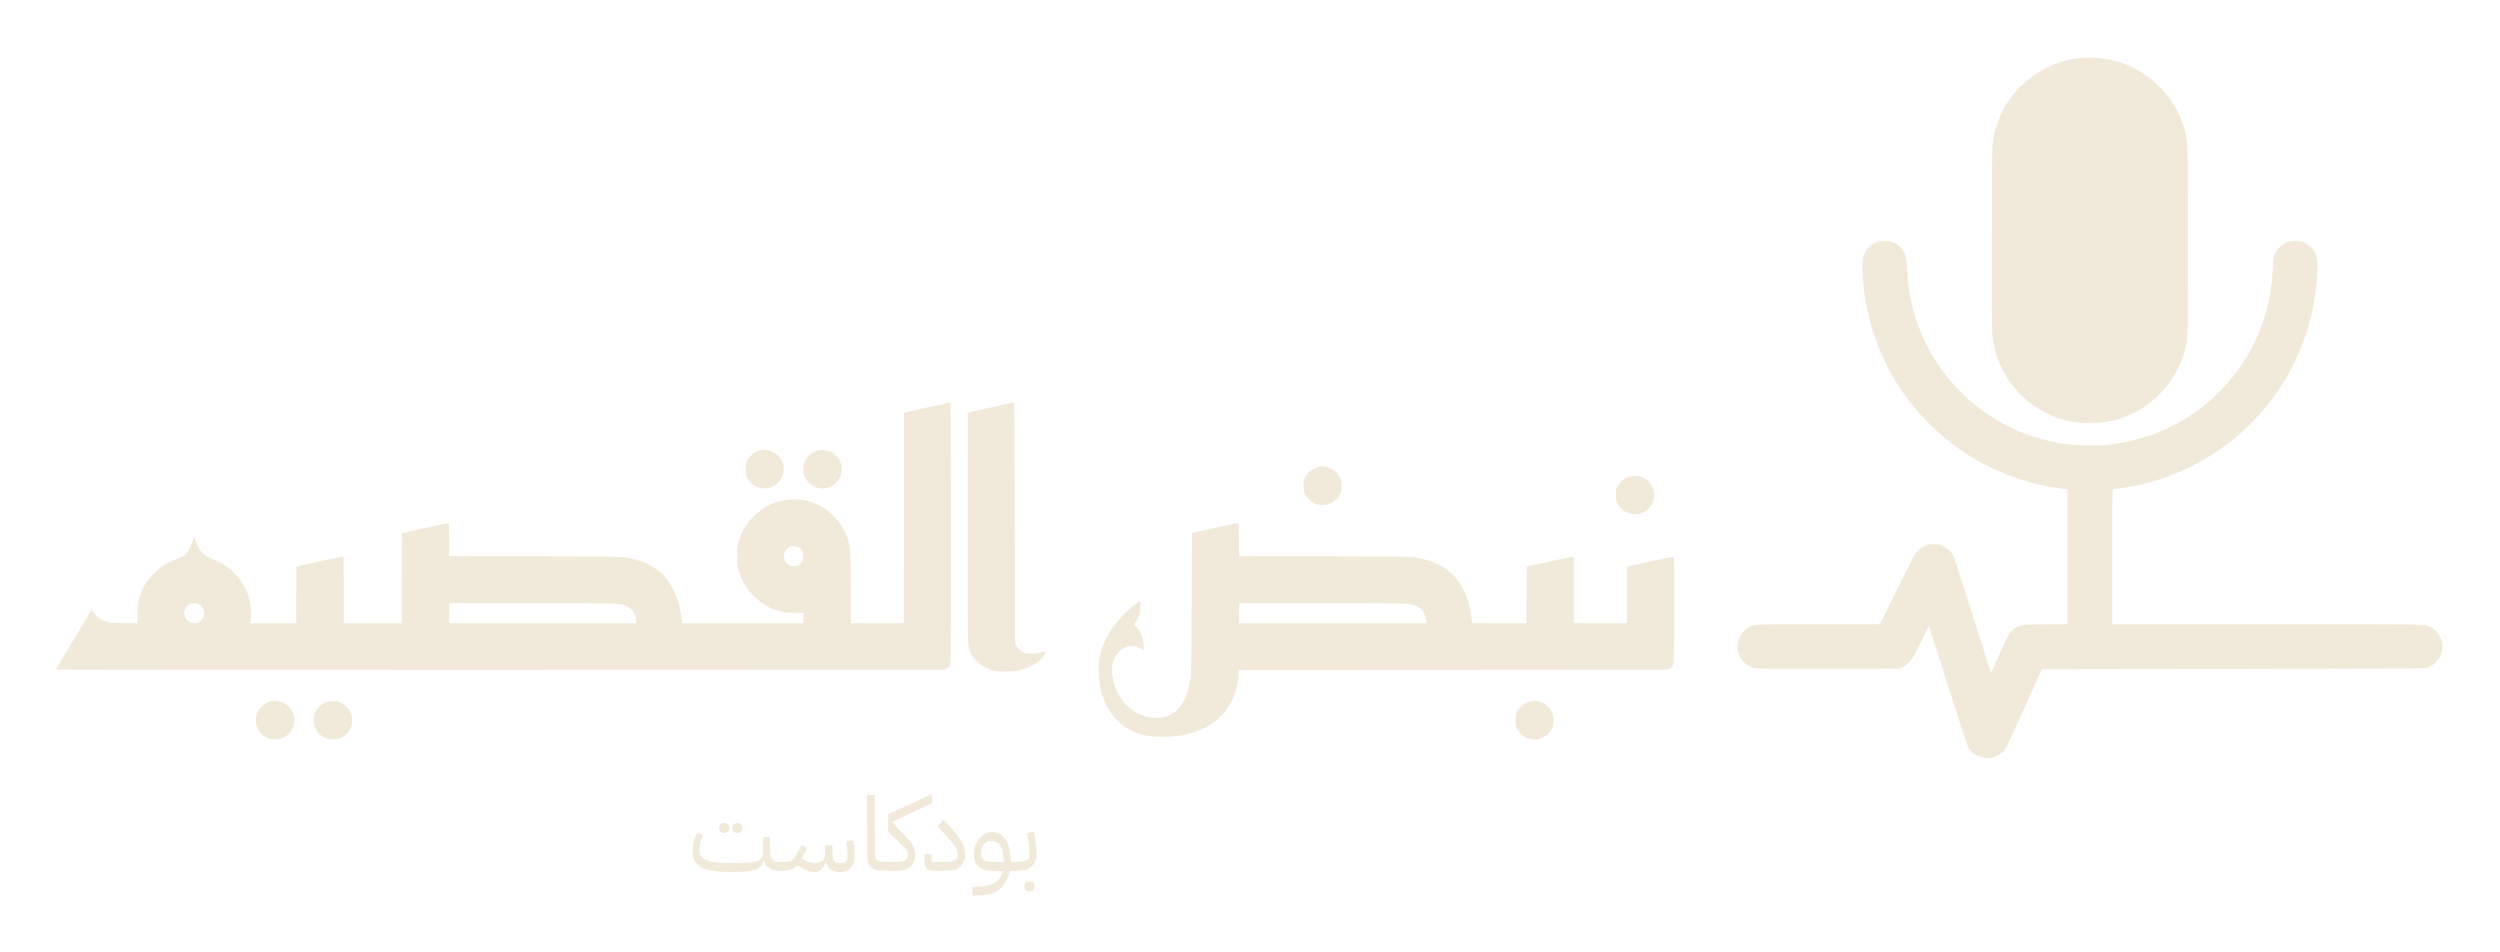
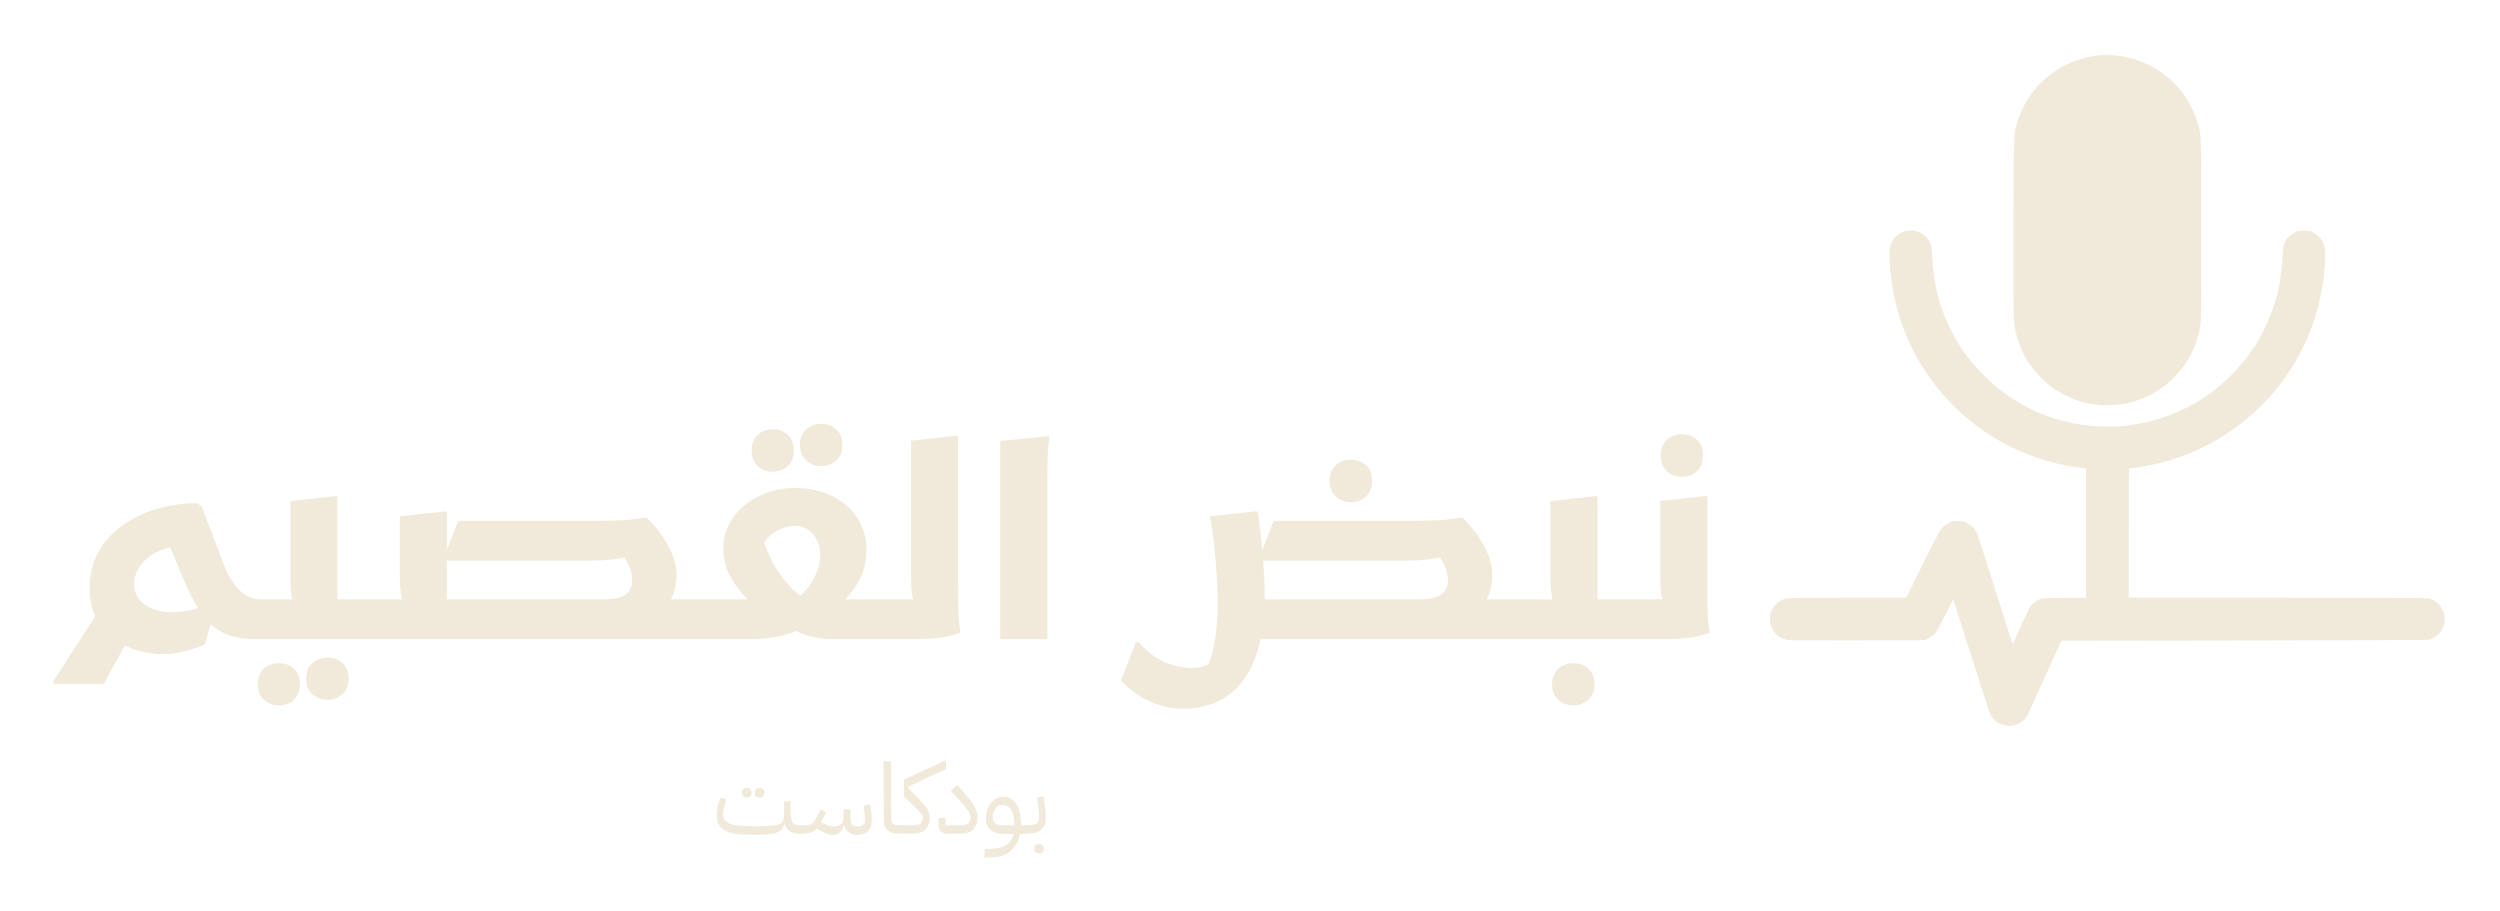
- <svg xmlns="http://www.w3.org/2000/svg" viewBox="450 1679 4481 1705" width="4481" height="1705">
-   <path fill="#F1E9DA" fill-rule="evenodd" d="M 2111.500 2409.373 L 2070.500 2418.514 2070.247 2607.257 L 2069.995 2796 2022.497 2796 L 1975 2796 1974.977 2738.250 C 1974.953 2676.373, 1974.251 2660.794, 1970.954 2649 C 1962.064 2617.191, 1936.400 2589.873, 1905.500 2579.325 C 1884.877 2572.285, 1861.417 2572.398, 1840.054 2579.639 C 1813.647 2588.591, 1787.697 2612.986, 1778.115 2637.868 C 1772.196 2653.239, 1771.528 2657.098, 1771.513 2676 C 1771.502 2691.339, 1771.785 2694.485, 1773.811 2701.482 C 1779.039 2719.545, 1788.893 2735.848, 1802.347 2748.697 C 1816.541 2762.252, 1830.044 2769.971, 1847.989 2774.791 C 1856.255 2777.011, 1859.628 2777.355, 1873.750 2777.423 L 1890 2777.500 1890 2786.750 L 1890 2796 1781.545 2796 L 1673.091 2796 1672.562 2792.750 C 1669.575 2774.404, 1668.652 2769.473, 1666.986 2762.944 C 1661.645 2742.024, 1650.577 2721.463, 1637.981 2709.060 C 1631.642 2702.819, 1619.196 2694.065, 1610.500 2689.730 C 1603.143 2686.063, 1587.249 2681.211, 1574.603 2678.771 C 1563.604 2676.649, 1562.054 2676.626, 1409.250 2676.279 L 1255 2675.928 1255 2646.523 C 1255 2630.350, 1254.662 2616.913, 1254.250 2616.662 C 1253.838 2616.411, 1234.825 2620.326, 1212 2625.363 L 1170.500 2634.520 1170.244 2715.260 L 1169.988 2796 1117.994 2796 L 1066 2796 1066 2736.559 C 1066 2703.866, 1065.662 2676.917, 1065.250 2676.671 C 1064.838 2676.424, 1045.825 2680.344, 1023 2685.380 L 981.500 2694.537 981.241 2745.269 L 980.982 2796 939.656 2796 L 898.331 2796 899.245 2789.750 C 901.486 2774.430, 897.626 2750.168, 890.590 2735.353 C 879.328 2711.637, 859.602 2692.570, 837.500 2684.034 C 814.202 2675.037, 807.983 2668.874, 800.377 2647.250 C 799.361 2644.363, 798.293 2642, 798.002 2642 C 797.711 2642, 796.187 2645.790, 794.614 2650.422 C 790.530 2662.450, 786.146 2669.881, 780.705 2674 C 778.162 2675.925, 771.080 2679.401, 764.968 2681.725 C 748.404 2688.023, 739.232 2693.837, 727.458 2705.500 C 712.362 2720.455, 704.161 2734.265, 698.761 2753.825 C 697 2760.205, 696.630 2764.411, 696.571 2778.750 L 696.500 2796 673.460 2796 C 656.155 2796, 648.980 2795.625, 644.632 2794.492 C 632.314 2791.284, 622.301 2784.698, 616.977 2776.302 L 614.266 2772.027 582.383 2825.146 C 564.847 2854.360, 550.350 2878.656, 550.166 2879.135 C 549.976 2879.630, 893.778 2879.897, 1345.666 2879.753 L 2141.500 2879.500 2146.166 2877.344 C 2148.732 2876.157, 2151.657 2873.927, 2152.666 2872.388 C 2154.432 2869.693, 2154.500 2860.846, 2154.500 2635.127 C 2154.500 2479.632, 2154.163 2400.593, 2153.500 2400.449 C 2152.950 2400.329, 2134.050 2404.345, 2111.500 2409.373 M 2225.500 2409.373 L 2184.500 2418.514 2184.500 2624.507 C 2184.500 2819.738, 2184.595 2830.903, 2186.309 2838.208 C 2188.847 2849.024, 2192.990 2856.704, 2200.008 2863.603 C 2207.577 2871.044, 2216.226 2876.314, 2226.479 2879.731 C 2233.882 2882.199, 2235.810 2882.408, 2251.500 2882.452 C 2264.473 2882.489, 2270.223 2882.081, 2275.773 2880.733 C 2297.995 2875.333, 2315.608 2864.486, 2322.392 2852.022 C 2323.935 2849.186, 2324.976 2846.643, 2324.705 2846.372 C 2324.434 2846.100, 2320.901 2846.906, 2316.856 2848.162 C 2308.455 2850.771, 2293.351 2851.307, 2286.447 2849.241 C 2281.265 2847.691, 2274.556 2841.953, 2271.716 2836.643 L 2269.500 2832.500 2269 2616.583 C 2268.669 2473.857, 2268.161 2400.593, 2267.500 2400.449 C 2266.950 2400.329, 2248.050 2404.345, 2225.500 2409.373 M 1813 2486.390 C 1805.428 2488.074, 1800.148 2491.031, 1795.276 2496.316 C 1787.855 2504.367, 1786.500 2508.024, 1786.500 2520 C 1786.500 2529.741, 1786.712 2530.882, 1789.430 2535.788 C 1803.351 2560.917, 1838.727 2560.581, 1851.221 2535.202 C 1854.149 2529.256, 1854.500 2527.629, 1854.500 2520.021 C 1854.500 2509.671, 1851.652 2502.600, 1844.675 2495.622 C 1839.158 2490.106, 1834.222 2487.512, 1826.535 2486.091 C 1819.660 2484.820, 1820.107 2484.810, 1813 2486.390 M 1917.702 2486.042 C 1902.176 2488.651, 1889.882 2503.282, 1889.697 2519.371 C 1889.583 2529.237, 1891.966 2535.707, 1898.242 2542.575 C 1912.146 2557.788, 1934.009 2558.508, 1948.712 2544.237 C 1959.071 2534.182, 1961.706 2517.224, 1954.971 2503.960 C 1952.575 2499.241, 1946.202 2492.788, 1940.847 2489.657 C 1937.393 2487.637, 1925.410 2484.595, 1923 2485.125 C 1922.725 2485.186, 1920.341 2485.598, 1917.702 2486.042 M 2812.972 2516.359 C 2802.561 2518.602, 2793.106 2526.189, 2788.648 2535.878 C 2785.425 2542.881, 2785.578 2557.614, 2788.944 2564.500 C 2792.453 2571.678, 2800.651 2579.341, 2807.703 2582.037 C 2820.529 2586.938, 2834.760 2584.074, 2844.353 2574.661 C 2852.345 2566.818, 2854.500 2561.581, 2854.500 2550 C 2854.500 2541.644, 2854.167 2539.821, 2851.730 2534.858 C 2846.885 2524.994, 2837.705 2518.156, 2826.535 2516.091 C 2819.678 2514.824, 2820.139 2514.815, 2812.972 2516.359 M 3367.500 2533.974 C 3360.842 2536.618, 3353.129 2543.532, 3349.473 2550.133 C 3346.705 2555.129, 3346.500 2556.225, 3346.500 2566 C 3346.500 2575.051, 3346.822 2577.121, 3348.835 2581 C 3361.361 2605.135, 3393.868 2607.493, 3409.090 2585.370 C 3420.734 2568.445, 3414.211 2544.449, 3395.410 2535.044 C 3388.559 2531.617, 3374.768 2531.089, 3367.500 2533.974 M 2627.500 2625.372 L 2586.500 2634.514 2585.933 2761.507 C 2585.375 2886.636, 2585.335 2888.666, 2583.188 2899.829 C 2578.481 2924.308, 2572.433 2938.380, 2561.816 2949.557 C 2547.696 2964.421, 2529.346 2968.931, 2505.270 2963.455 C 2483.282 2958.454, 2462.713 2941.143, 2451.856 2918.500 C 2442.282 2898.533, 2440.438 2872.845, 2447.536 2858.337 C 2451.350 2850.540, 2460.483 2841.711, 2467.415 2839.118 C 2475.565 2836.068, 2484.277 2836.246, 2490.601 2839.591 C 2493.295 2841.016, 2496.210 2842.816, 2497.079 2843.591 C 2497.947 2844.366, 2498.960 2845, 2499.329 2845 C 2500.619 2845, 2499.987 2830.737, 2498.430 2824.730 C 2496.053 2815.555, 2491.099 2806.225, 2486.464 2802.194 L 2482.362 2798.625 2485.700 2793.563 C 2491.329 2785.025, 2493.216 2778.725, 2493.770 2766.622 L 2494.267 2755.744 2488.384 2759.747 C 2467.349 2774.058, 2444.423 2800.281, 2432.885 2823.228 C 2421.701 2845.473, 2418.386 2860.592, 2419.293 2885.233 C 2420.896 2928.818, 2438.055 2963.284, 2467.913 2982.889 C 2487.664 2995.858, 2509.681 3000.855, 2541.701 2999.634 C 2597.580 2997.504, 2637.678 2975.275, 2657.889 2935.223 C 2664.859 2921.410, 2670 2900.887, 2670 2886.875 L 2670 2880.013 3053.750 2879.756 L 3437.500 2879.500 3442.166 2877.344 C 3451.221 2873.158, 3450.464 2882.278, 3450.774 2773.619 C 3450.925 2720.835, 3450.700 2677.317, 3450.274 2676.913 C 3449.848 2676.508, 3430.825 2680.304, 3408 2685.348 L 3366.500 2694.520 3366.241 2745.260 L 3365.982 2796 3318.491 2796 L 3271 2796 3271 2736.559 C 3271 2703.866, 3270.662 2676.913, 3270.250 2676.662 C 3269.838 2676.411, 3250.825 2680.326, 3228 2685.363 L 3186.500 2694.520 3186.241 2745.260 L 3185.982 2796 3137.536 2796 L 3089.091 2796 3088.562 2792.750 C 3085.575 2774.404, 3084.652 2769.473, 3082.986 2762.944 C 3072.690 2722.615, 3048.471 2695.856, 3011.603 2684.076 C 3006.159 2682.336, 2996.709 2679.949, 2990.603 2678.771 C 2979.604 2676.649, 2978.054 2676.626, 2825.265 2676.279 L 2671.030 2675.928 2670.765 2646.297 C 2670.597 2627.571, 2670.132 2616.586, 2669.500 2616.449 C 2668.950 2616.329, 2650.050 2620.345, 2627.500 2625.372 M 1865.500 2659.432 C 1858.405 2662.894, 1855.009 2668.211, 1855.004 2675.864 C 1854.999 2682.391, 1857.606 2687.506, 1862.726 2691.015 C 1865.686 2693.042, 1867.559 2693.495, 1872.997 2693.497 C 1878.788 2693.500, 1880.138 2693.127, 1883.431 2690.618 C 1888.168 2687.008, 1890 2682.704, 1890 2675.180 C 1890 2668.733, 1887.855 2664.428, 1882.763 2660.657 C 1879.234 2658.042, 1869.730 2657.368, 1865.500 2659.432 M 790.459 2761.880 C 776.561 2768.193, 776.515 2787.789, 790.384 2794.087 C 800.904 2798.864, 812.057 2794.013, 815.039 2783.362 C 819.390 2767.819, 805.024 2755.264, 790.459 2761.880 M 1255 2778 L 1255 2796 1422.905 2796 L 1590.810 2796 1590.306 2791.750 C 1588.648 2777.754, 1582.052 2768.399, 1571.122 2764.543 C 1558.281 2760.012, 1558.067 2760.007, 1402.250 2760.003 L 1255 2760 1255 2778 M 2671 2778 L 2671 2796 2838.905 2796 L 3006.810 2796 3006.306 2791.750 C 3004.648 2777.754, 2998.052 2768.399, 2987.122 2764.543 C 2974.281 2760.012, 2974.067 2760.007, 2818.250 2760.003 L 2671 2760 2671 2778 M 936.702 2936.042 C 915.575 2939.592, 902.529 2964.144, 911.419 2983.623 C 921.740 3006.236, 950.313 3011.493, 967.833 2994.002 C 978.090 2983.761, 980.644 2967.102, 973.971 2953.960 C 971.575 2949.241, 965.202 2942.788, 959.847 2939.657 C 956.393 2937.637, 944.410 2934.595, 942 2935.125 C 941.725 2935.186, 939.341 2935.598, 936.702 2936.042 M 1040.054 2936.126 C 1029.927 2937.825, 1019.914 2945.799, 1015.097 2956 C 1012.934 2960.582, 1012.500 2962.923, 1012.502 2970.024 C 1012.503 2977.665, 1012.849 2979.251, 1015.842 2985.331 C 1021.820 2997.475, 1033.395 3004.368, 1047.652 3004.276 C 1056.637 3004.219, 1064.458 3000.905, 1071.176 2994.311 C 1081.265 2984.408, 1084.293 2968.890, 1078.579 2956.377 C 1071.606 2941.106, 1056.791 2933.318, 1040.054 2936.126 M 3193 2936.390 C 3185.428 2938.074, 3180.148 2941.031, 3175.276 2946.316 C 3167.855 2954.367, 3166.500 2958.024, 3166.500 2970 C 3166.500 2979.741, 3166.712 2980.882, 3169.430 2985.788 C 3180.901 3006.494, 3207.700 3010.812, 3224.319 2994.632 C 3231.585 2987.559, 3234.501 2980.498, 3234.495 2970 C 3234.488 2959.668, 3231.633 2952.581, 3224.675 2945.622 C 3219.158 2940.106, 3214.222 2937.512, 3206.535 2936.091 C 3199.660 2934.820, 3200.107 2934.810, 3193 2936.390" />
+ <svg xmlns="http://www.w3.org/2000/svg" viewBox="350 1679 4680 1705" width="4680" height="1705">
+   <path fill="#F1E9DA" fill-rule="nonzero" d="M601.0 2856.0 544.0 2959.5H450.0V2954.0L548.5 2801.5ZM829.5 2875.5Q795.0 2875.5 772.0 2865.5Q749.0 2855.5 733.0 2835.0Q717.0 2814.5 701.5 2782.0L663.5 2691.5L696.5 2700.0Q675.0 2700.5 657.2 2706.8Q639.5 2713.0 627.0 2723.0Q614.5 2733.0 607.8 2745.8Q601.0 2758.5 601.0 2772.0Q601.0 2789.5 610.8 2801.2Q620.5 2813.0 636.5 2819.0Q652.5 2825.0 670.5 2825.0Q692.5 2825.0 712.2 2820.0Q732.0 2815.0 744.0 2809.0L754.0 2814.0L733.5 2885.5Q713.5 2894.0 693.0 2898.8Q672.5 2903.5 655.0 2903.5Q638.5 2903.5 620.0 2899.8Q601.5 2896.0 583.2 2887.2Q565.0 2878.5 550.2 2864.2Q535.5 2850.0 526.8 2829.0Q518.0 2808.0 518.0 2779.5Q518.0 2740.0 535.2 2710.5Q552.5 2681.0 581.5 2661.0Q610.5 2641.0 646.0 2631.0Q681.5 2621.0 718.0 2621.0L727.5 2626.5L769.0 2736.0Q781.5 2768.0 798.8 2784.5Q816.0 2801.0 839.5 2801.0V2865.5ZM839.5 2801.0H933.5L904.0 2814.5Q898.0 2808.5 895.8 2794.2Q893.5 2780.0 893.5 2759.0V2617.0L976.0 2608.0H981.5V2837.0L946.0 2801.0H1046.0V2865.5L1036.0 2875.5H829.5V2811.0ZM923.0 2949.5Q923.0 2930.5 934.8 2920.2Q946.5 2910.0 963.0 2910.0Q979.5 2910.0 991.0 2920.2Q1002.5 2930.5 1002.5 2949.5Q1002.5 2968.0 991.0 2978.5Q979.5 2989.0 963.0 2989.0Q946.5 2989.0 934.8 2978.5Q923.0 2968.0 923.0 2949.5ZM832.5 2959.5Q832.5 2941.0 844.0 2930.8Q855.5 2920.5 872.5 2920.5Q889.0 2920.5 900.2 2930.8Q911.5 2941.0 911.5 2959.5Q911.5 2978.5 900.2 2989.0Q889.0 2999.5 872.0 2999.5Q855.5 2999.5 844.0 2989.0Q832.5 2978.5 832.5 2959.5ZM1463.0 2875.5V2801.0H1672.0V2865.5L1662.0 2875.5ZM1174.5 2801.0H1477.0Q1508.5 2801.0 1521.0 2792.0Q1533.5 2783.0 1533.5 2765.0Q1533.5 2750.0 1526.8 2736.2Q1520.0 2722.5 1511.0 2713.5L1547.5 2716.5Q1526.5 2721.5 1511.5 2724.0Q1496.5 2726.5 1483.8 2727.5Q1471.0 2728.5 1455.5 2728.5H1179.0L1207.5 2654.0H1470.5Q1494.0 2654.0 1516.8 2652.8Q1539.5 2651.5 1554.5 2648.0H1560.5Q1573.0 2659.5 1585.8 2676.8Q1598.5 2694.0 1607.5 2714.5Q1616.5 2735.0 1616.5 2756.0Q1616.5 2779.0 1606.8 2799.5Q1597.0 2820.0 1573.0 2836.5L1557.5 2864.0Q1544.0 2869.5 1526.5 2872.5Q1509.0 2875.5 1487.0 2875.5H1174.5ZM1046.0 2801.0H1138.5L1109.0 2814.5Q1103.5 2808.5 1101.0 2794.2Q1098.5 2780.0 1098.5 2759.0V2645.5L1181.5 2636.5H1186.5V2837.5L1151.0 2801.0H1252.5V2865.5L1242.5 2875.5H1036.0V2811.0ZM1838.0 2592.5Q1878.0 2592.5 1908.2 2607.8Q1938.5 2623.0 1955.2 2649.2Q1972.0 2675.5 1972.0 2707.5Q1972.0 2744.0 1955.2 2771.2Q1938.5 2798.5 1912.0 2820.0L1894.0 2801.0H2012.5V2865.5L2002.5 2875.5H1913.5Q1879.0 2875.5 1854.8 2866.5Q1830.5 2857.5 1812.5 2841.0L1877.0 2839.0Q1850.0 2859.0 1819.5 2867.2Q1789.0 2875.5 1752.5 2875.5H1662.0V2811.0L1672.0 2801.0H1790.0L1770.5 2820.0Q1742.5 2797.5 1723.2 2768.5Q1704.0 2739.5 1704.0 2705.5Q1704.0 2681.5 1714.5 2661.0Q1725.0 2640.5 1743.5 2625.2Q1762.0 2610.0 1786.2 2601.2Q1810.5 2592.5 1838.0 2592.5ZM1764.0 2723.5 1772.0 2658.5Q1776.5 2687.0 1786.5 2710.8Q1796.5 2734.5 1809.2 2752.5Q1822.0 2770.5 1834.5 2782.5Q1847.0 2794.5 1856.5 2800.0L1830.0 2807.0Q1846.0 2798.0 1858.5 2783.8Q1871.0 2769.5 1878.2 2752.2Q1885.5 2735.0 1885.5 2717.5Q1885.5 2703.5 1880.0 2691.2Q1874.5 2679.0 1863.5 2671.2Q1852.5 2663.5 1837.0 2663.5Q1824.5 2663.5 1811.0 2669.2Q1797.5 2675.0 1785.2 2688.0Q1773.0 2701.0 1764.0 2723.5ZM1887.0 2551.5Q1871.0 2551.5 1859.2 2541.0Q1847.5 2530.5 1847.5 2512.0Q1847.5 2493.0 1859.2 2482.8Q1871.0 2472.5 1887.0 2472.5Q1904.0 2472.5 1915.5 2482.8Q1927.0 2493.0 1927.0 2512.0Q1927.0 2530.5 1915.5 2541.0Q1904.0 2551.5 1887.0 2551.5ZM1796.5 2562.0Q1780.0 2562.0 1768.5 2551.5Q1757.0 2541.0 1757.0 2522.5Q1757.0 2503.5 1768.5 2493.0Q1780.0 2482.5 1796.5 2482.5Q1813.0 2482.5 1824.5 2493.0Q1836.0 2503.5 1836.0 2522.5Q1836.0 2541.0 1824.5 2551.5Q1813.0 2562.0 1796.5 2562.0ZM1992.5 2875.5V2811.0L2002.5 2801.0H2095.0L2066.0 2814.5Q2060.0 2808.5 2057.8 2794.2Q2055.5 2780.0 2055.5 2759.0V2504.0L2138.0 2495.0H2143.5V2782.5Q2143.5 2792.5 2143.8 2807.2Q2144.0 2822.0 2144.8 2836.2Q2145.5 2850.5 2147.5 2859.5V2863.5Q2132.5 2869.5 2111.0 2872.5Q2089.5 2875.5 2058.0 2875.5ZM2222.5 2504.5 2313.0 2495.5 2314.5 2499.5Q2312.5 2508.5 2311.8 2522.0Q2311.0 2535.5 2310.8 2549.5Q2310.5 2563.5 2310.5 2573.5V2875.5H2222.5ZM2990.0 2875.5V2801.0H3198.5V2865.5L3188.5 2875.5ZM2701.5 2801.0H3003.5Q3035.0 2801.0 3047.8 2792.0Q3060.5 2783.0 3060.5 2765.0Q3060.5 2750.0 3053.5 2736.2Q3046.5 2722.5 3038.0 2713.5L3074.5 2716.5Q3053.5 2721.5 3038.5 2724.0Q3023.5 2726.5 3010.5 2727.5Q2997.5 2728.5 2982.5 2728.5H2705.5L2734.5 2654.0H2997.0Q3021.0 2654.0 3043.8 2652.8Q3066.5 2651.5 3081.5 2648.0H3087.5Q3100.0 2659.5 3112.8 2676.8Q3125.5 2694.0 3134.5 2714.5Q3143.5 2735.0 3143.5 2756.0Q3143.5 2779.0 3133.8 2799.5Q3124.0 2820.0 3100.0 2836.5L3084.5 2864.0Q3071.0 2869.5 3053.2 2872.5Q3035.5 2875.5 3014.0 2875.5H2701.5ZM2878.5 2619.0Q2862.5 2619.0 2850.8 2608.5Q2839.0 2598.0 2839.0 2579.0Q2839.0 2560.0 2850.8 2549.8Q2862.5 2539.5 2878.5 2539.5Q2895.5 2539.5 2907.0 2549.8Q2918.5 2560.0 2918.5 2579.0Q2918.5 2598.0 2907.0 2608.5Q2895.5 2619.0 2878.5 2619.0ZM2482.0 2881.5Q2497.0 2899.0 2514.0 2909.8Q2531.0 2920.5 2548.8 2925.0Q2566.5 2929.5 2582.0 2929.5Q2596.5 2929.5 2607.5 2924.5Q2618.5 2919.5 2625.5 2918.0L2604.0 2938.0Q2612.5 2925.5 2618.2 2905.2Q2624.0 2885.0 2626.8 2859.8Q2629.5 2834.5 2629.5 2808.0Q2629.5 2781.0 2627.5 2752.0Q2625.5 2723.0 2622.5 2695.5Q2619.5 2668.0 2615.0 2645.5L2699.0 2636.5H2704.5Q2711.0 2684.0 2714.2 2723.8Q2717.5 2763.5 2717.5 2794.5Q2717.5 2850.0 2706.2 2890.2Q2695.0 2930.5 2674.8 2956.0Q2654.5 2981.5 2626.8 2993.5Q2599.0 3005.5 2566.0 3005.5Q2540.5 3005.5 2520.0 2998.8Q2499.5 2992.0 2484.5 2982.5Q2469.5 2973.0 2460.5 2964.5Q2451.5 2956.0 2448.5 2952.5L2476.5 2881.5ZM3198.5 2801.0H3292.5L3263.0 2814.5Q3257.0 2808.5 3254.8 2794.2Q3252.5 2780.0 3252.5 2759.0V2617.0L3335.0 2608.0H3340.5V2837.0L3305.0 2801.0H3405.0V2865.5L3395.0 2875.5H3188.5V2811.0ZM3255.5 2960.0Q3255.5 2941.0 3267.2 2930.8Q3279.0 2920.5 3295.5 2920.5Q3312.0 2920.5 3323.5 2930.8Q3335.0 2941.0 3335.0 2960.0Q3335.0 2978.5 3323.5 2989.0Q3312.0 2999.5 3295.5 2999.5Q3279.0 2999.5 3267.2 2989.0Q3255.5 2978.5 3255.5 2960.0ZM3395.0 2875.5V2811.0L3405.0 2801.0H3497.5L3468.5 2814.5Q3462.5 2808.5 3460.2 2793.5Q3458.0 2778.5 3458.0 2757.5V2617.0L3540.5 2608.0H3546.0V2782.5Q3546.0 2792.5 3546.2 2807.2Q3546.5 2822.0 3547.2 2836.2Q3548.0 2850.5 3550.0 2859.5V2863.5Q3535.0 2869.5 3513.5 2872.5Q3492.0 2875.5 3460.5 2875.5ZM3498.5 2571.5Q3482.0 2571.5 3470.5 2561.0Q3459.0 2550.5 3459.0 2531.5Q3459.0 2512.5 3470.5 2502.2Q3482.0 2492.0 3498.5 2492.0Q3515.0 2492.0 3526.5 2502.2Q3538.0 2512.5 3538.0 2531.5Q3538.0 2550.5 3526.5 2561.0Q3515.0 2571.5 3498.5 2571.5Z" />
  <path fill="#F1E9DA" fill-rule="evenodd" d="M 2081.250 3120.220 L 2042 3138.363 2042 3154.103 L 2042 3169.843 2057.569 3184.671 C 2066.131 3192.827, 2074.093 3201.043, 2075.261 3202.929 C 2078.316 3207.863, 2078.169 3215.111, 2074.942 3218.610 C 2070.470 3223.459, 2067.640 3224, 2046.782 3223.998 C 2025.669 3223.997, 2021.860 3223.166, 2019.279 3218 C 2018.325 3216.092, 2018.026 3202.305, 2018.015 3159.750 L 2018 3104 2010.962 3104 L 2003.924 3104 2004.228 3162.750 C 2004.508 3216.850, 2004.677 3221.877, 2006.362 3226.257 C 2008.403 3231.561, 2013.124 3236.011, 2018.789 3237.974 C 2024.251 3239.865, 2060.574 3240.576, 2068.275 3238.942 C 2087.769 3234.805, 2096.027 3214.397, 2086.324 3194.339 C 2084.161 3189.867, 2079.421 3184.339, 2066.075 3170.725 C 2056.225 3160.677, 2049.052 3152.600, 2049.575 3152.146 C 2050.084 3151.703, 2066.363 3143.988, 2085.750 3135 L 2121 3118.659 2121 3110.330 C 2121 3105.748, 2120.887 3102.017, 2120.750 3102.038 C 2120.613 3102.059, 2102.838 3110.241, 2081.250 3120.220 M 2135.501 3154.250 L 2129.909 3159.500 2145.370 3176.387 C 2153.874 3185.674, 2162.013 3195.446, 2163.458 3198.101 C 2169.120 3208.503, 2167.590 3218.469, 2159.788 3222.010 C 2156.064 3223.700, 2153.171 3223.959, 2137.796 3223.978 L 2120.091 3224 2119.796 3217.250 L 2119.500 3210.500 2113.250 3210.202 L 2107 3209.905 2107 3219.551 C 2107 3231.602, 2108.418 3235.056, 2114.595 3238.046 C 2118.733 3240.049, 2120.221 3240.158, 2138.752 3239.815 C 2156.848 3239.480, 2158.937 3239.254, 2163.727 3237.111 C 2177.206 3231.083, 2182.892 3216.544, 2178.451 3199.460 C 2175.710 3188.916, 2169.610 3179.774, 2151.622 3159.250 C 2146.681 3153.613, 2142.291 3149, 2141.866 3149 C 2141.441 3149, 2138.577 3151.363, 2135.501 3154.250 M 1741.455 3156.455 C 1739.648 3158.261, 1739 3159.990, 1739 3163 C 1739 3168.629, 1742.371 3172, 1748 3172 C 1753.629 3172, 1757 3168.629, 1757 3163 C 1757 3157.371, 1753.629 3154, 1748 3154 C 1744.990 3154, 1743.261 3154.648, 1741.455 3156.455 M 1765.635 3156.073 C 1763.430 3157.807, 1763 3158.944, 1763 3163.034 C 1763 3166.775, 1763.514 3168.401, 1765.189 3169.961 C 1767.847 3172.438, 1774.541 3172.710, 1777.738 3170.471 C 1780.132 3168.794, 1781.575 3163.386, 1780.517 3160.053 C 1778.643 3154.149, 1770.760 3152.041, 1765.635 3156.073 M 2220.995 3171.296 C 2214.052 3173.254, 2207.287 3178.489, 2202.874 3185.317 C 2197.798 3193.169, 2195.705 3200.527, 2195.710 3210.500 C 2195.716 3223.836, 2200.697 3232.252, 2211.500 3237.177 C 2215.806 3239.140, 2218.680 3239.529, 2232.202 3239.978 L 2247.903 3240.500 2245.502 3246.400 C 2239.679 3260.710, 2228.168 3266.992, 2206 3267.956 L 2193.500 3268.500 2193.208 3276.250 L 2192.916 3284 2203.208 3283.983 C 2215.207 3283.962, 2224.584 3282.202, 2232.411 3278.499 C 2243.912 3273.058, 2253.878 3260.755, 2258.030 3246.871 L 2260.013 3240.241 2272.256 3239.741 C 2287.054 3239.137, 2293.142 3237.388, 2299.294 3231.972 C 2306.422 3225.698, 2308.343 3219.539, 2307.705 3205 C 2307.275 3195.191, 2304.360 3171.166, 2303.481 3170.181 C 2303.147 3169.808, 2291.844 3171.823, 2291.317 3172.350 C 2291.120 3172.546, 2291.911 3178.511, 2293.073 3185.604 C 2296.026 3203.621, 2296.134 3213.966, 2293.410 3217.663 C 2289.962 3222.343, 2286.582 3223.406, 2273.815 3223.824 L 2262.129 3224.207 2261.617 3220.853 C 2261.336 3219.009, 2260.861 3214.350, 2260.562 3210.500 C 2259.147 3192.293, 2251.336 3177.690, 2240.432 3172.867 C 2234.909 3170.424, 2226.497 3169.744, 2220.995 3171.296 M 1696.990 3177.750 C 1693.191 3187.889, 1691.740 3195.281, 1691.737 3204.500 C 1691.733 3216.587, 1694.228 3223.222, 1701.104 3229.404 C 1710.774 3238.098, 1723.105 3240.962, 1754 3241.690 C 1797.884 3242.725, 1813.287 3238.601, 1817.076 3224.803 L 1818.258 3220.500 1820.033 3224.621 C 1824.791 3235.665, 1835.799 3240.655, 1853.419 3239.755 C 1864.457 3239.192, 1871.975 3236.785, 1875.967 3232.535 L 1878.131 3230.232 1888.816 3235.687 C 1904.188 3243.535, 1914.302 3244.186, 1921.580 3237.795 C 1925.181 3234.634, 1929 3228.326, 1929 3225.540 C 1929 3222.589, 1930.692 3224.028, 1931.878 3227.987 C 1934.420 3236.473, 1943.936 3242, 1956.003 3242 C 1964.170 3242, 1970.173 3239.621, 1974.874 3234.521 C 1981.656 3227.163, 1983.168 3218.268, 1980.994 3198.500 C 1979.479 3184.720, 1979.623 3185.043, 1975.247 3185.628 C 1966.329 3186.822, 1966.675 3186.524, 1967.479 3192.300 C 1968.983 3203.106, 1969.606 3214.625, 1968.869 3218 C 1968.449 3219.925, 1966.931 3222.512, 1965.497 3223.750 C 1963.304 3225.642, 1961.743 3225.995, 1955.694 3225.968 C 1951.325 3225.949, 1947.817 3225.418, 1946.761 3224.616 C 1943.324 3222.006, 1942 3216.560, 1942 3205.032 L 1942 3194 1935.608 3194 L 1929.216 3194 1928.853 3205.433 C 1928.548 3215.053, 1928.162 3217.314, 1926.424 3219.683 C 1920.414 3227.876, 1904.647 3228.258, 1891.458 3220.528 L 1886.897 3217.855 1891.448 3209.437 C 1893.952 3204.807, 1896 3200.572, 1896 3200.026 C 1896 3199.480, 1893.832 3197.935, 1891.182 3196.592 L 1886.364 3194.151 1881.036 3204.325 C 1871.103 3223.294, 1870.068 3224, 1852.180 3224 C 1841.455 3224, 1839.964 3223.777, 1836.898 3221.713 C 1831.287 3217.936, 1830.627 3215.434, 1830.178 3196.250 L 1829.773 3179 1824 3179 L 1818.227 3179 1817.846 3196.450 C 1817.410 3216.445, 1816.955 3217.714, 1808.755 3221.829 C 1804.744 3223.841, 1801.697 3224.297, 1786.307 3225.188 C 1761.498 3226.625, 1733.817 3225.675, 1723.500 3223.033 C 1714.440 3220.713, 1708.543 3217.084, 1705.548 3211.986 C 1702.357 3206.555, 1702.903 3195.905, 1706.948 3184.648 C 1708.697 3179.779, 1709.987 3175.682, 1709.814 3175.543 C 1709.489 3175.281, 1699.838 3172, 1699.394 3172 C 1699.256 3172, 1698.174 3174.588, 1696.990 3177.750 M 2221.214 3186.659 C 2219.957 3186.928, 2217.189 3188.803, 2215.064 3190.824 C 2208.224 3197.332, 2205.962 3211.382, 2210.711 3217.864 C 2214.529 3223.076, 2218.082 3223.997, 2234.367 3223.998 L 2249.235 3224 2248.537 3216.250 C 2247.181 3201.204, 2244.059 3193.635, 2237.299 3189.003 C 2233.878 3186.658, 2226.344 3185.561, 2221.214 3186.659 M 2289.695 3260.111 C 2287.088 3261.627, 2285.794 3265.822, 2286.551 3270.300 C 2287.101 3273.556, 2287.789 3274.432, 2290.784 3275.683 C 2294.825 3277.372, 2299.429 3276.826, 2302.184 3274.333 C 2304.918 3271.859, 2304.689 3263.720, 2301.811 3261.039 C 2299.400 3258.793, 2292.826 3258.289, 2289.695 3260.111" />
-   <g transform="translate(2196.0 1038.0) scale(1.0)">
+   <g transform="translate(2295.0 1038.0) scale(1.0)">
    <path fill="#F1E9DA" fill-rule="evenodd" d="M 1622.500 1073.323 C 1611.654 1076.097, 1601.683 1083.852, 1596.876 1093.251 C 1592.671 1101.474, 1591.690 1108.440, 1592.335 1125.500 C 1594.528 1183.526, 1607.666 1236.856, 1632.564 1288.788 C 1641.771 1307.992, 1647.866 1318.754, 1659.697 1336.690 C 1675.260 1360.286, 1688.099 1376.073, 1709.428 1397.842 C 1754.437 1443.781, 1807.502 1477.067, 1869.649 1498.345 C 1892.629 1506.212, 1921.794 1513.119, 1944 1515.952 C 1948.675 1516.549, 1954.188 1517.293, 1956.250 1517.606 L 1960 1518.176 1960 1639.036 L 1960 1759.896 1919.250 1760.219 C 1881.373 1760.519, 1878.158 1760.681, 1873.644 1762.521 C 1867.111 1765.184, 1858.188 1772.525, 1854.774 1778.047 C 1852.529 1781.679, 1830.249 1829.991, 1824.404 1843.904 C 1823.617 1845.775, 1822.773 1847.106, 1822.527 1846.860 C 1822.281 1846.615, 1807.892 1801.433, 1790.550 1746.457 C 1773.209 1691.481, 1757.834 1643.673, 1756.384 1640.218 C 1752.622 1631.253, 1746.449 1624.825, 1737.223 1620.266 C 1730.021 1616.706, 1729.081 1616.500, 1720.052 1616.500 C 1711.406 1616.500, 1709.883 1616.797, 1704 1619.626 C 1695.151 1623.881, 1689.994 1628.642, 1684.846 1637.307 C 1682.456 1641.330, 1667.675 1670.576, 1652 1702.299 L 1623.500 1759.976 1514.299 1759.988 C 1438.258 1759.996, 1403.489 1760.337, 1399.799 1761.109 C 1379.044 1765.451, 1365.076 1786.007, 1368.874 1806.619 C 1372.009 1823.632, 1384.462 1836.136, 1401.111 1838.987 C 1405.568 1839.750, 1445.320 1839.993, 1532.552 1839.791 L 1657.605 1839.500 1665.224 1835.734 C 1677.295 1829.768, 1679.713 1826.408, 1696.508 1792.262 C 1704.503 1776.009, 1711.277 1762.944, 1711.563 1763.229 C 1711.848 1763.515, 1727.084 1811.261, 1745.421 1869.332 C 1765.025 1931.418, 1779.866 1976.802, 1781.445 1979.497 C 1787.466 1989.770, 1795.242 1995.566, 1807.068 1998.596 C 1823.439 2002.790, 1841.354 1995.490, 1849.719 1981.216 C 1851.187 1978.712, 1866.179 1946.027, 1883.035 1908.582 L 1913.683 1840.500 2257.092 1840 C 2506.351 1839.637, 2601.330 1839.194, 2603.528 1838.383 C 2622.981 1831.211, 2634.670 1812.461, 2631.229 1793.954 C 2628.047 1776.848, 2616.376 1764.493, 2600.201 1761.109 C 2596.395 1760.312, 2516.700 1760, 2317.451 1760 L 2040 1760 2040 1639 C 2040 1572.450, 2040.192 1518, 2040.428 1518 C 2040.663 1518, 2044.375 1517.541, 2048.678 1516.980 C 2093.743 1511.100, 2131.447 1500.275, 2171.769 1481.637 C 2254.200 1443.536, 2322.418 1377.818, 2363.431 1297 C 2388.639 1247.327, 2402.971 1195.175, 2407.083 1138.154 C 2409.204 1108.757, 2407.333 1097.408, 2398.596 1086.656 C 2394.119 1081.146, 2386.024 1075.685, 2379.500 1073.771 C 2377.300 1073.126, 2372.125 1072.598, 2368 1072.598 C 2363.875 1072.598, 2358.700 1073.126, 2356.500 1073.771 C 2349.976 1075.685, 2341.881 1081.146, 2337.404 1086.656 C 2330.410 1095.263, 2328.904 1100.771, 2327.878 1121.500 C 2325.348 1172.633, 2315.807 1211.252, 2294.955 1254.762 C 2278.823 1288.422, 2259.067 1316.024, 2231.046 1344.047 C 2190.801 1384.297, 2142.865 1412.264, 2088 1427.504 C 2072.458 1431.821, 2060.874 1434.192, 2041 1437.124 C 2028.357 1438.988, 2021.168 1439.416, 2002 1439.443 C 1971.397 1439.486, 1947.684 1436.707, 1920.683 1429.911 C 1862.630 1415.300, 1811.854 1386.696, 1769.951 1345 C 1736.763 1311.975, 1714.693 1279.351, 1697.158 1237.396 C 1681.828 1200.717, 1674.286 1165.698, 1672.091 1121 C 1671.099 1100.817, 1669.550 1095.214, 1662.596 1086.656 C 1658.235 1081.289, 1650.056 1075.695, 1644.014 1073.946 C 1638.197 1072.263, 1627.820 1071.962, 1622.500 1073.323" />
    <path fill="#F1E9DA" fill-rule="evenodd" d="M 1981.325 745.095 C 1928.480 751.253, 1881.795 779.973, 1852.251 824.500 C 1843.715 837.364, 1834.030 859.221, 1830.033 874.640 C 1824.301 896.754, 1824.619 886.419, 1824.235 1063.500 C 1823.993 1174.979, 1824.223 1230.451, 1824.964 1239 C 1827.372 1266.795, 1835.261 1291.103, 1849.791 1315.500 C 1860.370 1333.262, 1879.961 1354.260, 1898.080 1367.257 C 1909.422 1375.392, 1932.011 1386.858, 1944.836 1390.990 C 1990.086 1405.567, 2038.985 1401.574, 2081 1379.871 C 2124.499 1357.402, 2157.731 1316.071, 2170.032 1269.143 C 2175.755 1247.310, 2175.500 1256.490, 2175.500 1072 C 2175.500 887.196, 2175.769 896.744, 2169.944 874.522 C 2166.204 860.252, 2156.668 838.228, 2149.194 826.598 C 2132.524 800.659, 2106.802 777.199, 2080.234 763.701 C 2049.706 748.192, 2013.387 741.360, 1981.325 745.095" />
  </g>
</svg>
